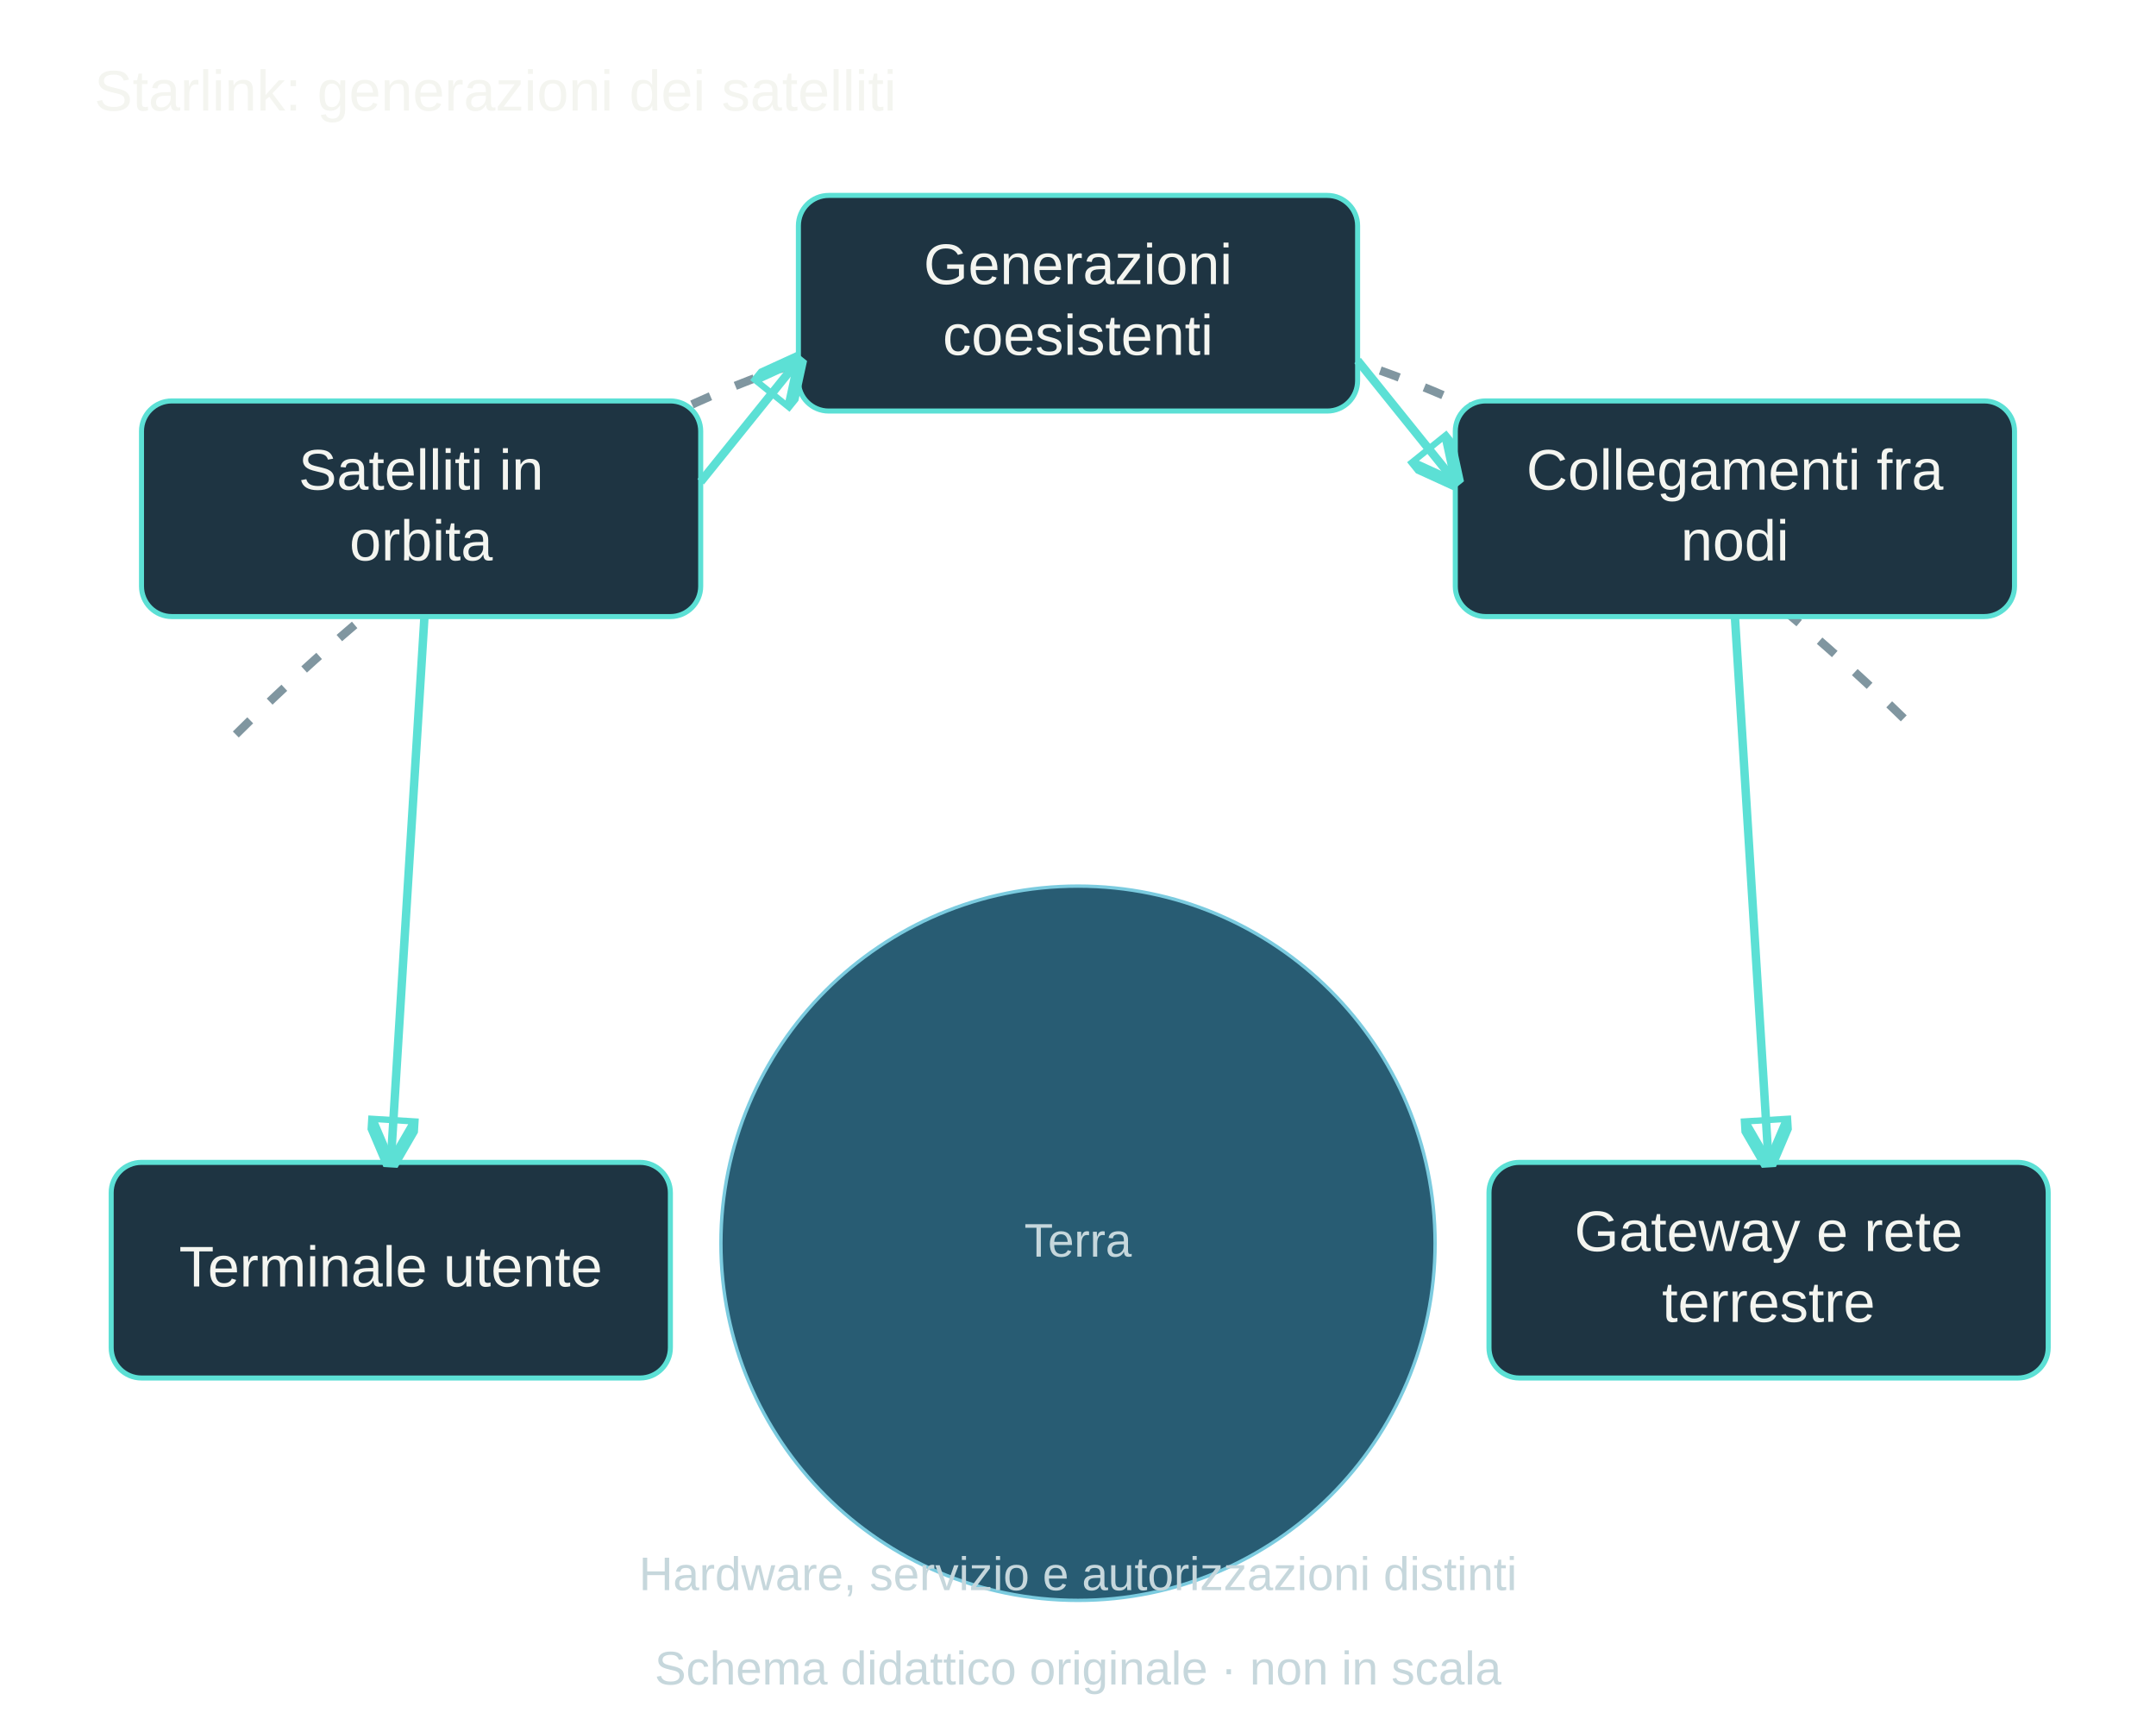
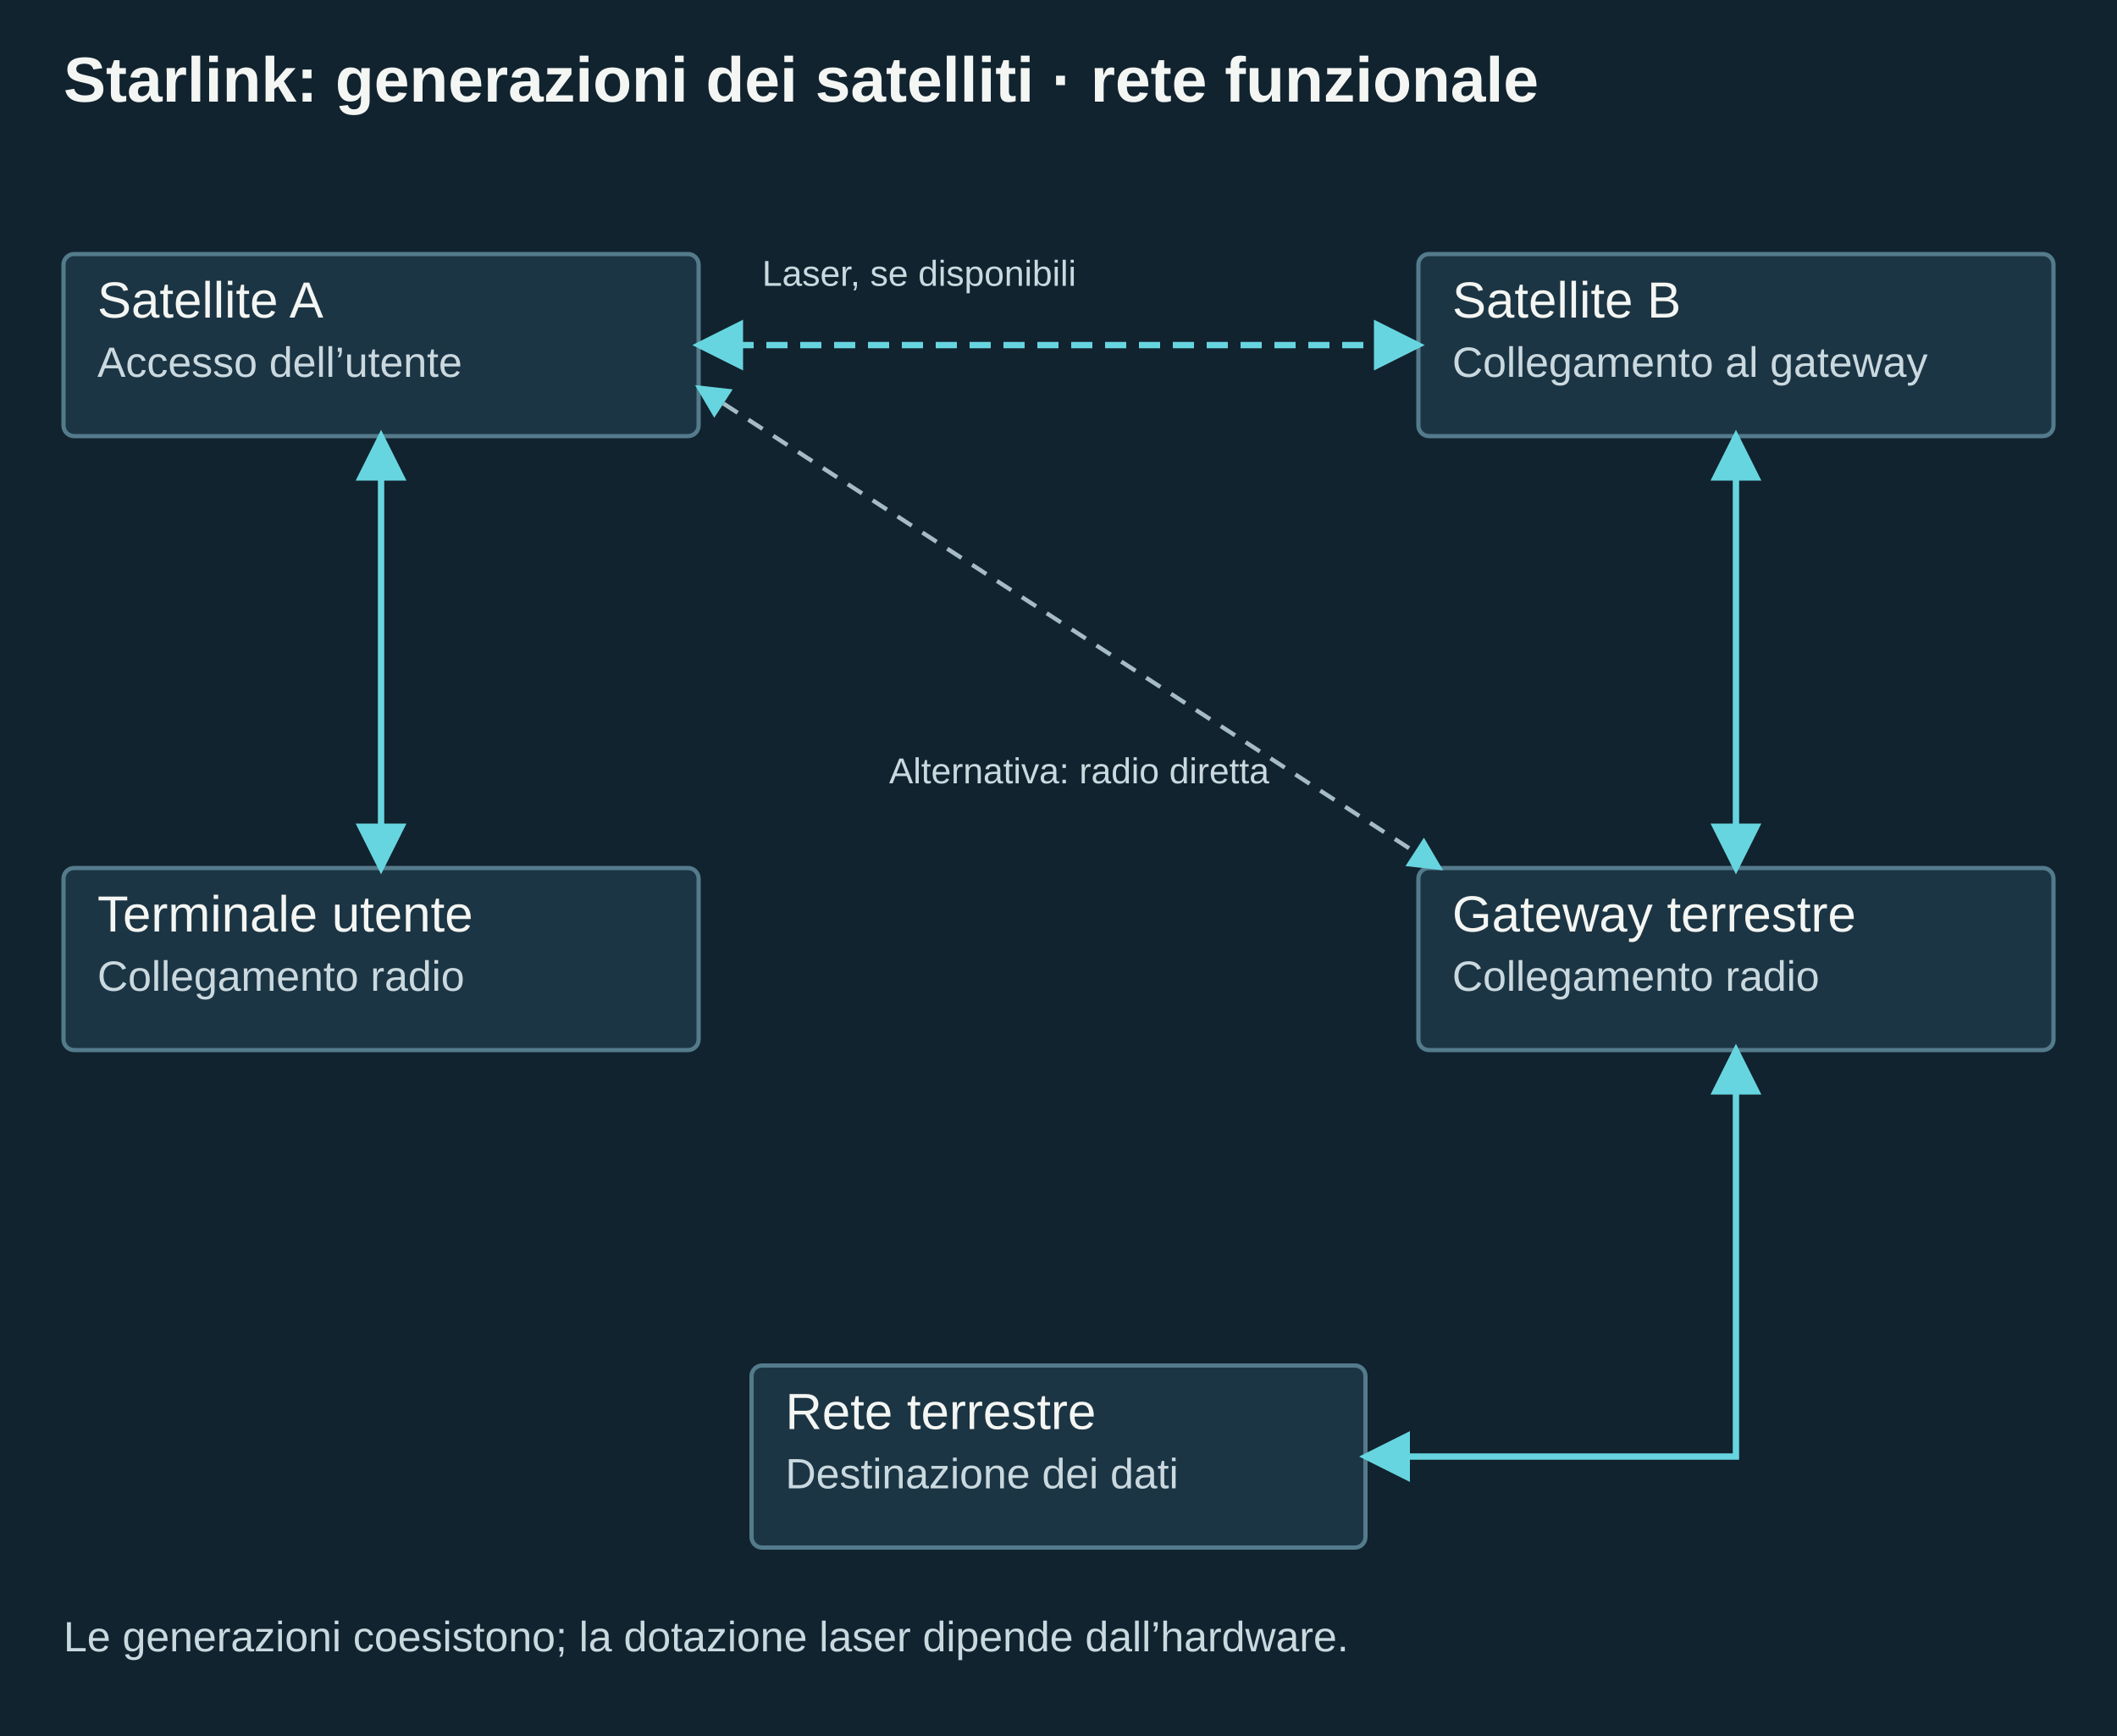
- <svg xmlns="http://www.w3.org/2000/svg" viewBox="0 0 640 510" role="img" aria-labelledby="title desc">
+ <svg xmlns="http://www.w3.org/2000/svg" viewBox="0 0 1000 820" role="img" aria-labelledby="title desc">
  <defs>
-     <marker id="arrow" viewBox="0 0 10 10" refX="9" refY="5" markerWidth="6" markerHeight="6" orient="auto-start-reverse">
-       <path d="M 0 0 L 10 5 L 0 10 Z" fill="#5ce0d5" />
+     <marker id="flow" markerWidth="8" markerHeight="8" refX="7" refY="4" orient="auto-start-reverse">
+       <path d="M0 0L8 4L0 8Z" fill="#67d5df" />
+     </marker>
+     <marker id="heat" markerWidth="8" markerHeight="8" refX="7" refY="4" orient="auto">
+       <path d="M0 0L8 4L0 8Z" fill="#efbd78" />
    </marker>
  </defs>
-   <style>svg{background:#101e29}rect{fill:#1e3442;stroke:#5ce0d5;stroke-width:1.5}text{font:17px Arial,sans-serif;fill:#f4f5f0;dominant-baseline:middle}.small{font-size:14px;fill:#c6d7dc}path{fill:none;stroke:#5ce0d5;stroke-width:2.5}.outline{fill:#2d4551;stroke:#f4f5f0}.tank{fill:#285861}.fire{fill:#eeb369;stroke:#eeb369}.earth{fill:#285c73;stroke:#7bcbdf}.orbit{stroke-dasharray:6 8;stroke:#8096a0}.accent{stroke:#eeb369}</style>
-   <text x="28" y="28">Starlink: generazioni dei satelliti</text>
-   <circle class="earth" cx="320" cy="369" r="106" />
-   <path class="orbit" d="M 70 218 Q 320 -30 570 218" />
-   <rect x="42" y="119" width="166" height="64" rx="9" />
-   <text x="125" y="140.5" text-anchor="middle">Satelliti in</text>
-   <text x="125" y="161.5" text-anchor="middle">orbita</text>
-   <rect x="237" y="58" width="166" height="64" rx="9" />
-   <text x="320" y="79.5" text-anchor="middle">Generazioni</text>
-   <text x="320" y="100.5" text-anchor="middle">coesistenti</text>
-   <rect x="432" y="119" width="166" height="64" rx="9" />
-   <text x="515" y="140.5" text-anchor="middle">Collegamenti fra</text>
-   <text x="515" y="161.5" text-anchor="middle">nodi</text>
-   <rect x="33" y="345" width="166" height="64" rx="9" />
-   <text x="116" y="377" text-anchor="middle">Terminale utente</text>
-   <rect x="442" y="345" width="166" height="64" rx="9" />
-   <text x="525" y="366.5" text-anchor="middle">Gateway e rete</text>
-   <text x="525" y="387.5" text-anchor="middle">terrestre</text>
-   <path d="M 208 143 L 237 107" marker-end="url(#arrow)" />
-   <path d="M 403 107 L 432 143" marker-end="url(#arrow)" />
-   <path d="M 126 183 L 116 345" marker-end="url(#arrow)" />
-   <path d="M 515 183 L 525 345" marker-end="url(#arrow)" />
-   <text class="small" x="320" y="369" text-anchor="middle">Terra</text>
-   <text class="small" x="320" y="468" text-anchor="middle">Hardware, servizio e autorizzazioni distinti</text>
-   <text class="small" x="320" y="496" text-anchor="middle">Schema didattico originale · non in scala</text>
+   <style>text{font-family:Arial,sans-serif;fill:#f4f6f3;font-size:24px}.heading{font-size:30px;font-weight:bold}.small{font-size:20px;fill:#cad9df}.tiny{font-size:17px;fill:#cad9df}.box{fill:#1c3544;stroke:#547b8c;stroke-width:2}.flow{fill:none;stroke:#67d5df;stroke-width:3;marker-end:url(#flow)}.pressure{fill:none;stroke:#efbd78;stroke-width:3;stroke-dasharray:8 6;marker-end:url(#heat)}</style>
+   <rect width="1000" height="820" fill="#11232f" />
+   <text x="30" y="48" class="heading">Starlink: generazioni dei satelliti · rete funzionale</text>
+   <rect class="box" x="30" y="120" width="300" height="86" rx="5" />
+   <text x="46" y="150">Satellite A</text>
+   <text x="46" y="178" class="small">Accesso dell’utente</text>
+   <rect class="box" x="670" y="120" width="300" height="86" rx="5" />
+   <text x="686" y="150">Satellite B</text>
+   <text x="686" y="178" class="small">Collegamento al gateway</text>
+   <rect class="box" x="30" y="410" width="300" height="86" rx="5" />
+   <text x="46" y="440">Terminale utente</text>
+   <text x="46" y="468" class="small">Collegamento radio</text>
+   <rect class="box" x="670" y="410" width="300" height="86" rx="5" />
+   <text x="686" y="440">Gateway terrestre</text>
+   <text x="686" y="468" class="small">Collegamento radio</text>
+   <rect class="box" x="355" y="645" width="290" height="86" rx="5" />
+   <text x="371" y="675">Rete terrestre</text>
+   <text x="371" y="703" class="small">Destinazione dei dati</text>
+   <path class="flow" d="M330 163H670" marker-start="url(#flow)" stroke-dasharray="10 6" />
+   <text x="360" y="135" class="tiny">Laser, se disponibili</text>
+   <path class="flow" d="M180 206V410" marker-start="url(#flow)" />
+   <path class="flow" d="M820 206V410" marker-start="url(#flow)" />
+   <path class="flow" d="M820 496V688H645" marker-start="url(#flow)" />
+   <path d="M330 183L680 410" fill="none" stroke="#a5bbc6" stroke-width="2" stroke-dasharray="8 6" marker-start="url(#flow)" marker-end="url(#flow)" />
+   <text x="420" y="370" class="tiny">Alternativa: radio diretta</text>
+   <text x="30" y="780" class="small">Le generazioni coesistono; la dotazione laser dipende dall’hardware.</text>
</svg>
